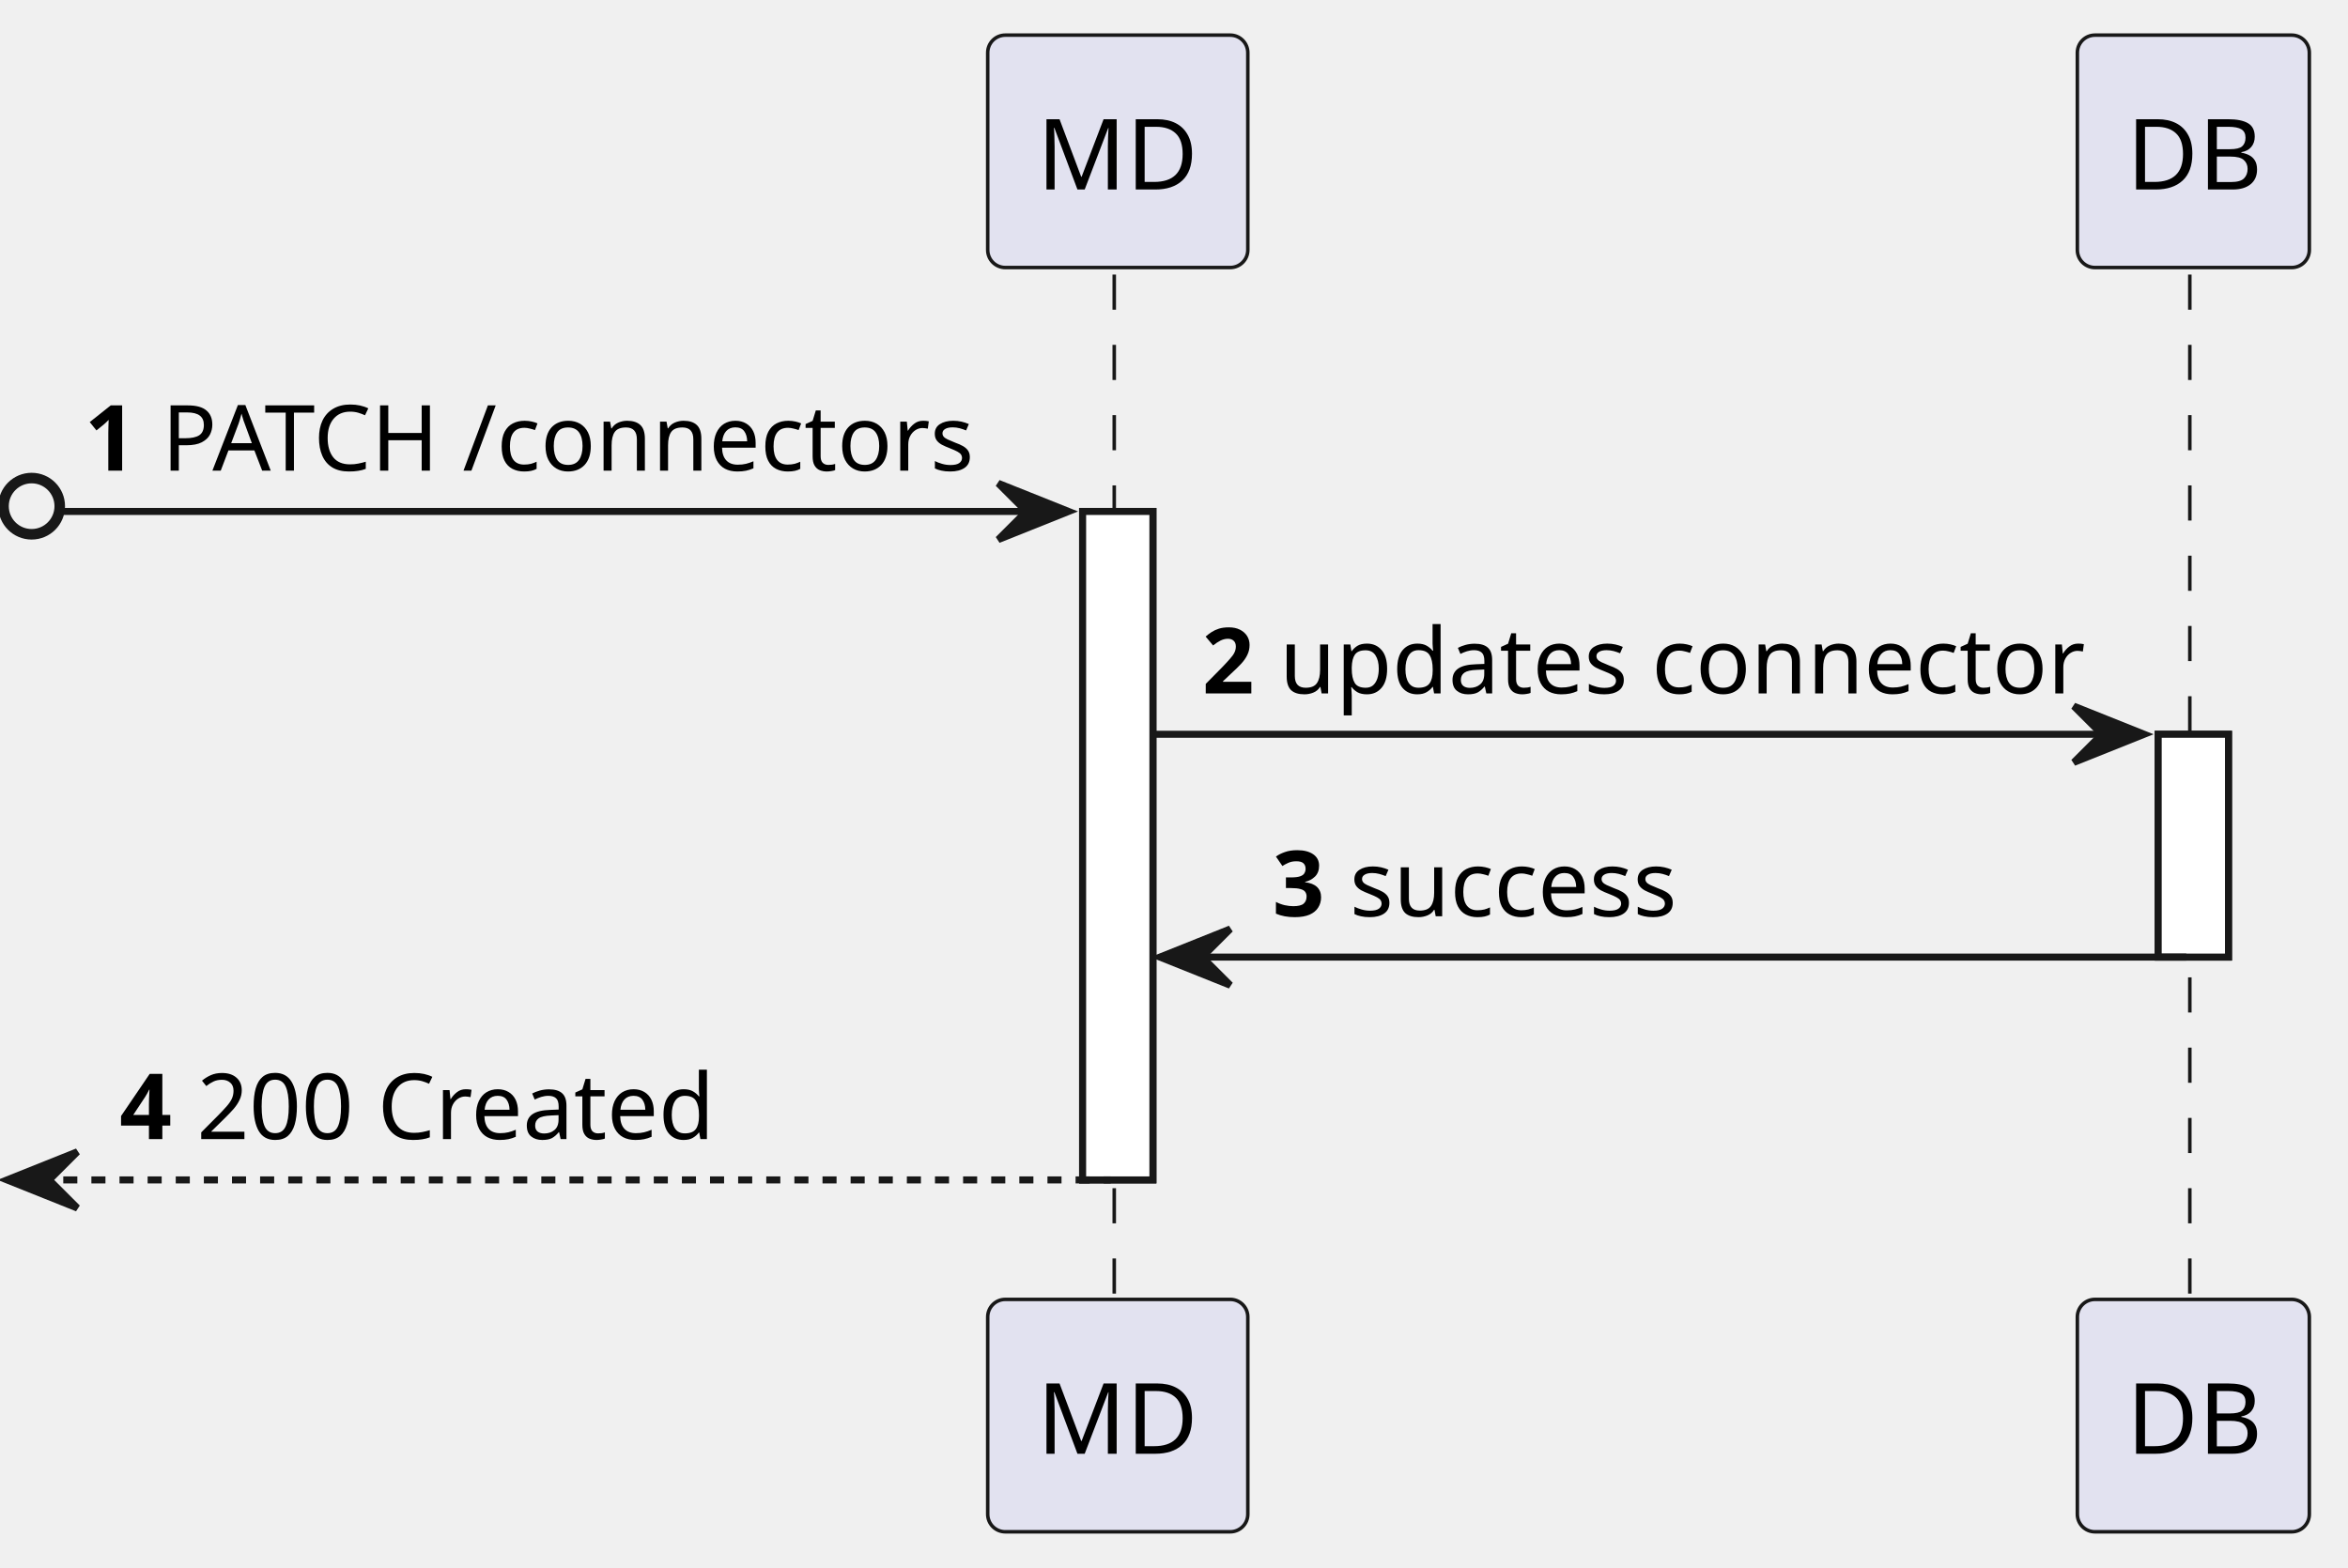
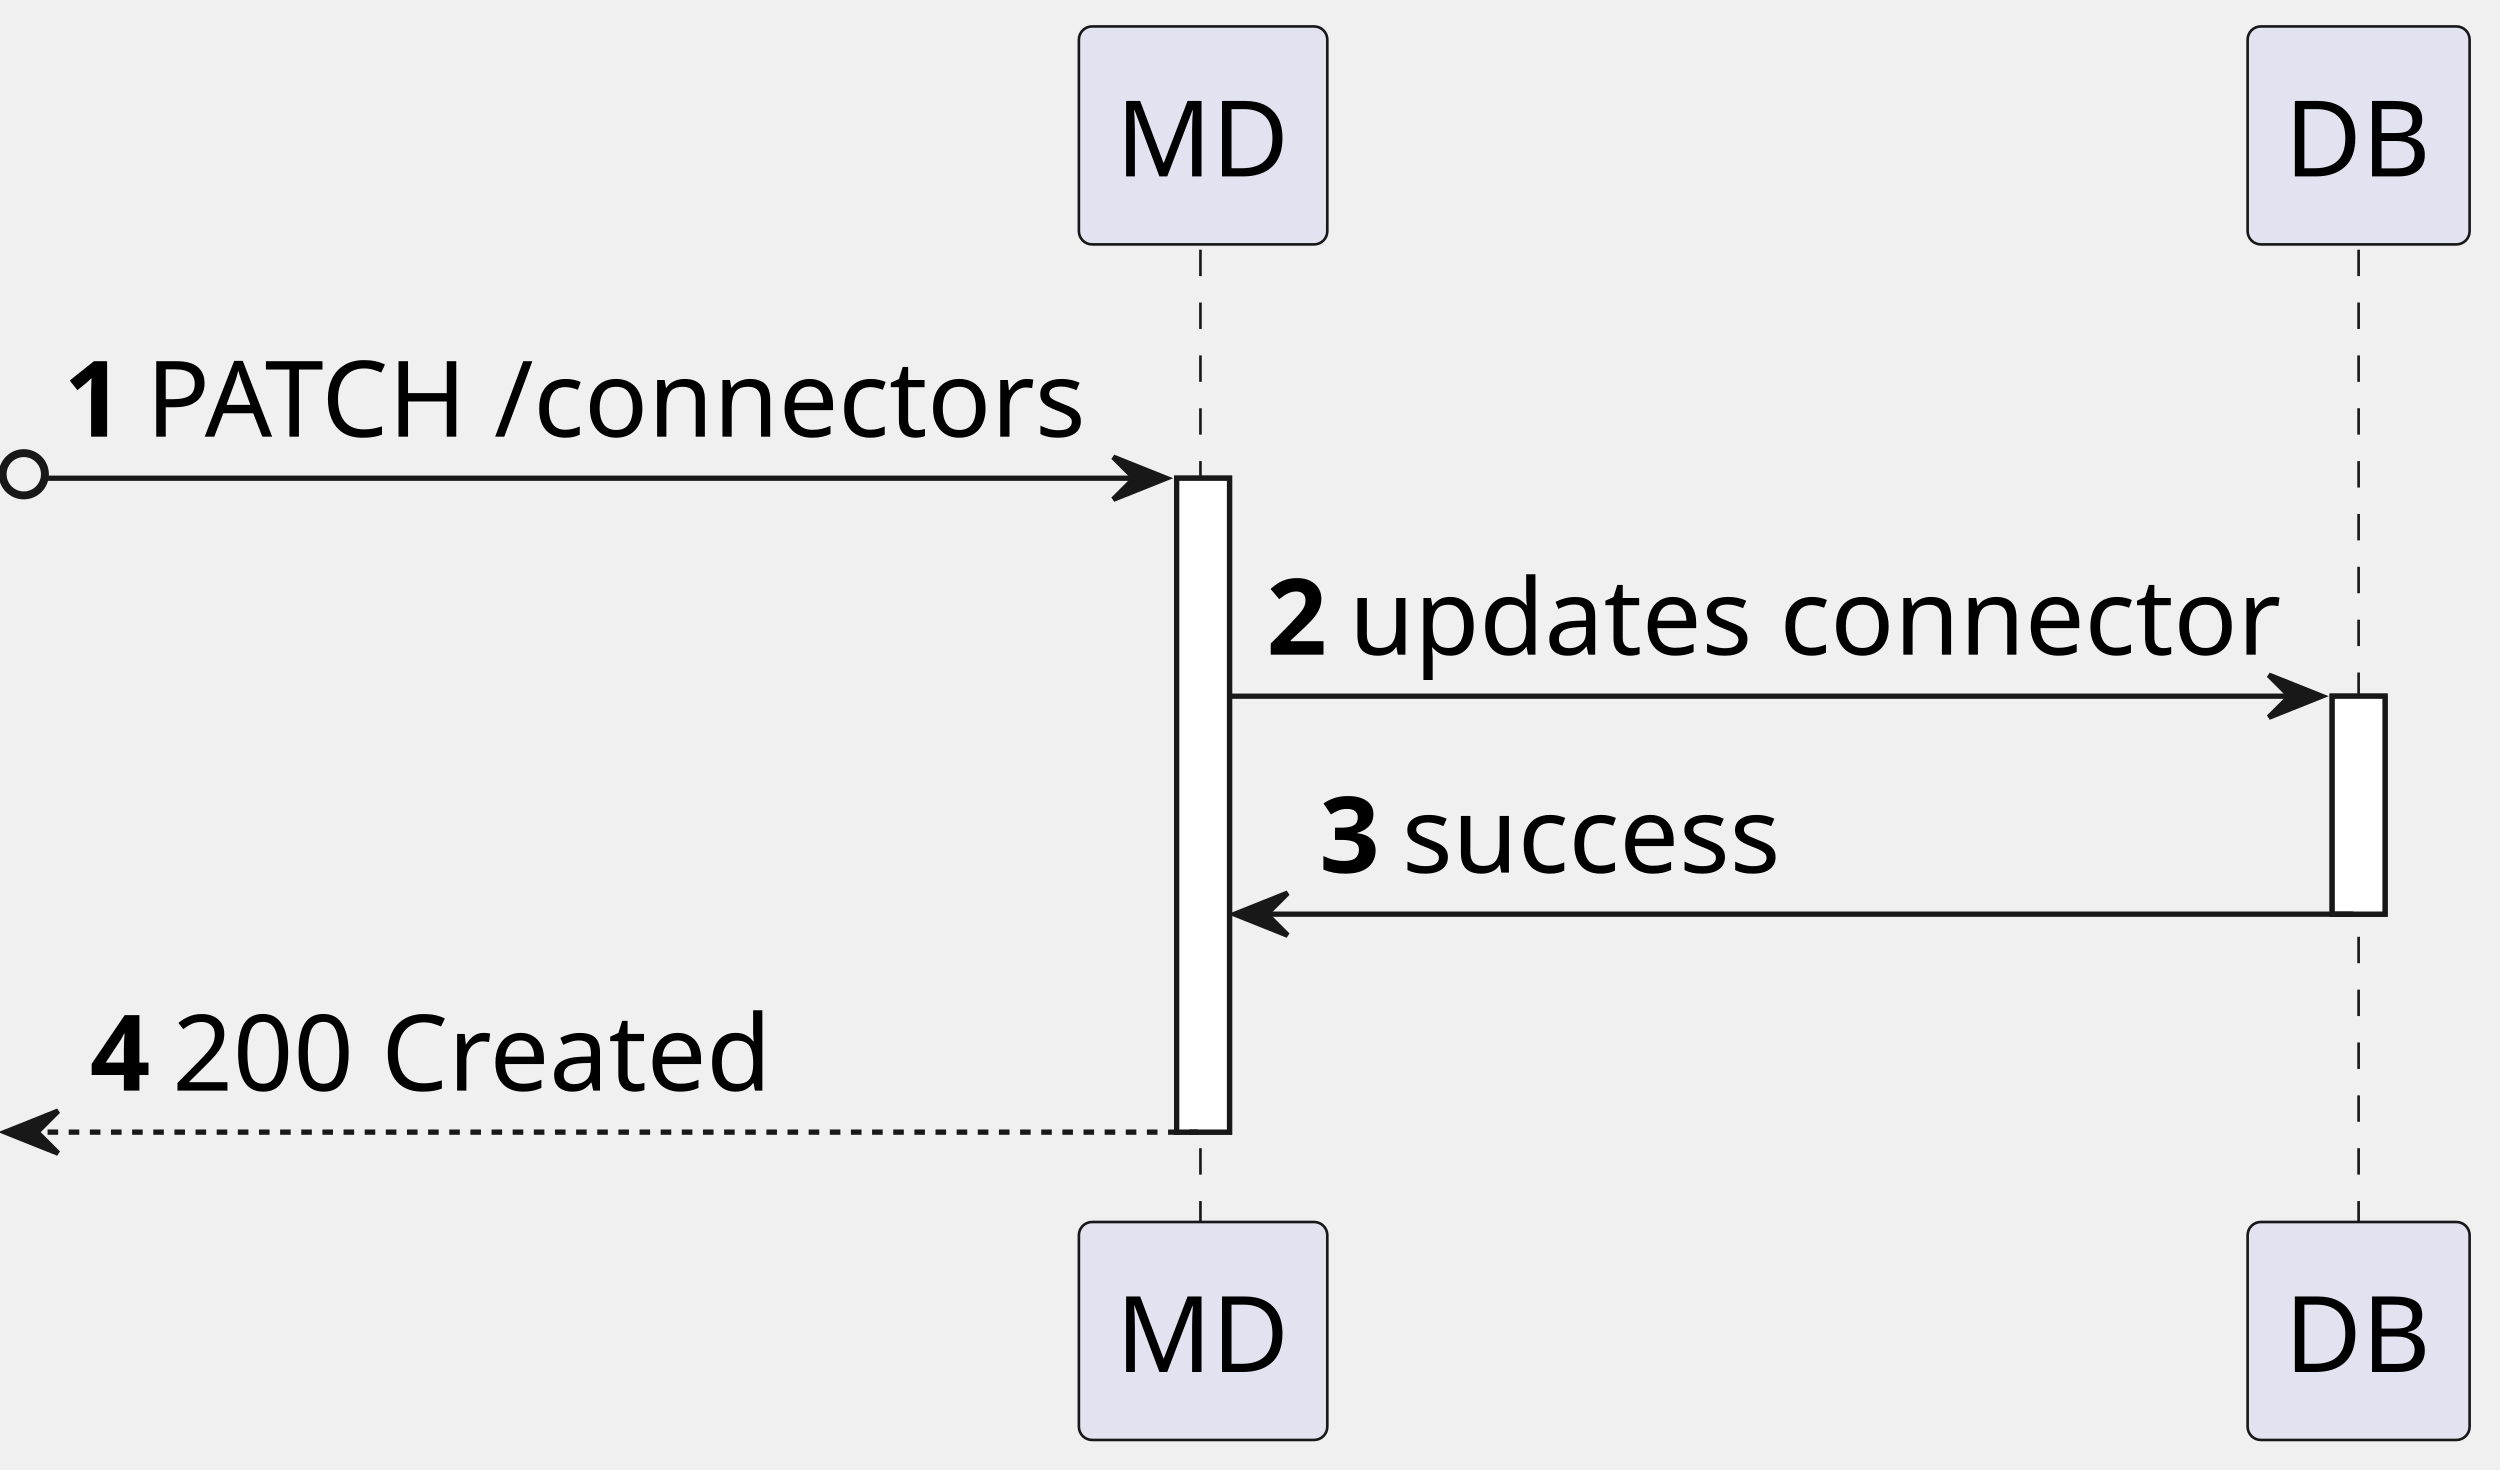
- <svg xmlns="http://www.w3.org/2000/svg" contentStyleType="text/css" height="223px" preserveAspectRatio="none" style="width:334px;height:223px;background:#FFFFFF;" version="1.1" viewBox="0 0 334 223" width="334px" zoomAndPan="magnify">
+ <svg xmlns="http://www.w3.org/2000/svg" contentStyleType="text/css" height="278px" preserveAspectRatio="none" style="width:473px;height:278px;background:#FFFFFF;" version="1.1" viewBox="0 0 473 278" width="473px" zoomAndPan="magnify">
  <defs />
  <g>
-     <rect fill="#FFFFFF" height="95.118" style="stroke:#181818;stroke-width:1.0;" width="10" x="154" y="72.774" />
-     <rect fill="#FFFFFF" height="31.706" style="stroke:#181818;stroke-width:1.0;" width="10" x="307" y="104.48" />
-     <line style="stroke:#181818;stroke-width:0.5;stroke-dasharray:5.0,5.0;" x1="158.5" x2="158.5" y1="39.068" y2="185.892" />
-     <line style="stroke:#181818;stroke-width:0.5;stroke-dasharray:5.0,5.0;" x1="311.5" x2="311.5" y1="39.068" y2="185.892" />
-     <rect fill="#E2E2F0" height="33.068" rx="2.5" ry="2.5" style="stroke:#181818;stroke-width:0.5;" width="37" x="140.5" y="5" />
-     <text fill="#000000" font-family="sans-serif" font-size="14" lengthAdjust="spacing" textLength="23" x="147.5" y="26.966">MD</text>
-     <rect fill="#E2E2F0" height="33.068" rx="2.5" ry="2.5" style="stroke:#181818;stroke-width:0.5;" width="37" x="140.5" y="184.892" />
-     <text fill="#000000" font-family="sans-serif" font-size="14" lengthAdjust="spacing" textLength="23" x="147.5" y="206.858">MD</text>
-     <rect fill="#E2E2F0" height="33.068" rx="2.5" ry="2.5" style="stroke:#181818;stroke-width:0.5;" width="33" x="295.5" y="5" />
-     <text fill="#000000" font-family="sans-serif" font-size="14" lengthAdjust="spacing" textLength="19" x="302.5" y="26.966">DB</text>
-     <rect fill="#E2E2F0" height="33.068" rx="2.5" ry="2.5" style="stroke:#181818;stroke-width:0.5;" width="33" x="295.5" y="184.892" />
-     <text fill="#000000" font-family="sans-serif" font-size="14" lengthAdjust="spacing" textLength="19" x="302.5" y="206.858">DB</text>
-     <rect fill="#FFFFFF" height="95.118" style="stroke:#181818;stroke-width:1.0;" width="10" x="154" y="72.774" />
-     <rect fill="#FFFFFF" height="31.706" style="stroke:#181818;stroke-width:1.0;" width="10" x="307" y="104.48" />
-     <ellipse cx="4.5" cy="72.024" fill="none" rx="4" ry="4" style="stroke:#181818;stroke-width:1.5;" />
-     <polygon fill="#181818" points="142,68.774,152,72.774,142,76.774,146,72.774" style="stroke:#181818;stroke-width:1.0;" />
-     <line style="stroke:#181818;stroke-width:1.0;" x1="9" x2="148" y1="72.774" y2="72.774" />
-     <text fill="#000000" font-family="sans-serif" font-size="13" font-weight="bold" lengthAdjust="spacing" textLength="7" x="12" y="66.965">1</text>
-     <text fill="#000000" font-family="sans-serif" font-size="13" lengthAdjust="spacing" textLength="116" x="23" y="66.965">PATCH /connectors</text>
-     <polygon fill="#181818" points="295,100.48,305,104.48,295,108.48,299,104.48" style="stroke:#181818;stroke-width:1.0;" />
-     <line style="stroke:#181818;stroke-width:1.0;" x1="164" x2="301" y1="104.48" y2="104.48" />
-     <text fill="#000000" font-family="sans-serif" font-size="13" font-weight="bold" lengthAdjust="spacing" textLength="7" x="171" y="98.671">2</text>
-     <text fill="#000000" font-family="sans-serif" font-size="13" lengthAdjust="spacing" textLength="113" x="182" y="98.671">updates connector</text>
-     <polygon fill="#181818" points="175,132.186,165,136.186,175,140.186,171,136.186" style="stroke:#181818;stroke-width:1.0;" />
-     <line style="stroke:#181818;stroke-width:1.0;" x1="169" x2="311" y1="136.186" y2="136.186" />
-     <text fill="#000000" font-family="sans-serif" font-size="13" font-weight="bold" lengthAdjust="spacing" textLength="7" x="181" y="130.377">3</text>
-     <text fill="#000000" font-family="sans-serif" font-size="13" lengthAdjust="spacing" textLength="45" x="192" y="130.377">success</text>
-     <polygon fill="#181818" points="11,163.892,1,167.892,11,171.892,7,167.892" style="stroke:#181818;stroke-width:1.0;" />
-     <line style="stroke:#181818;stroke-width:1.0;stroke-dasharray:2.0,2.0;" x1="5" x2="158" y1="167.892" y2="167.892" />
-     <text fill="#000000" font-family="sans-serif" font-size="13" font-weight="bold" lengthAdjust="spacing" textLength="7" x="17" y="162.083">4</text>
-     <text fill="#000000" font-family="sans-serif" font-size="13" lengthAdjust="spacing" textLength="71" x="28" y="162.083">200 Created</text>
+     <rect fill="#FFFFFF" height="123.72" style="stroke:#181818;stroke-width:1.0;" width="10" x="222.625" y="90.48" />
+     <rect fill="#FFFFFF" height="41.24" style="stroke:#181818;stroke-width:1.0;" width="10" x="441.25" y="131.72" />
+     <line style="stroke:#181818;stroke-width:0.5;stroke-dasharray:5.0,5.0;" x1="227.125" x2="227.125" y1="47.24" y2="232.2" />
+     <line style="stroke:#181818;stroke-width:0.5;stroke-dasharray:5.0,5.0;" x1="446.25" x2="446.25" y1="47.24" y2="232.2" />
+     <rect fill="#E2E2F0" height="41.24" rx="2.5" ry="2.5" style="stroke:#181818;stroke-width:0.5;" width="47" x="204.125" y="5" />
+     <text fill="#000000" font-family="sans-serif" font-size="20" lengthAdjust="spacing" textLength="33" x="211.125" y="33.38">MD</text>
+     <rect fill="#E2E2F0" height="41.24" rx="2.5" ry="2.5" style="stroke:#181818;stroke-width:0.5;" width="47" x="204.125" y="231.2" />
+     <text fill="#000000" font-family="sans-serif" font-size="20" lengthAdjust="spacing" textLength="33" x="211.125" y="259.58">MD</text>
+     <rect fill="#E2E2F0" height="41.24" rx="2.5" ry="2.5" style="stroke:#181818;stroke-width:0.5;" width="42" x="425.25" y="5" />
+     <text fill="#000000" font-family="sans-serif" font-size="20" lengthAdjust="spacing" textLength="28" x="432.25" y="33.38">DB</text>
+     <rect fill="#E2E2F0" height="41.24" rx="2.5" ry="2.5" style="stroke:#181818;stroke-width:0.5;" width="42" x="425.25" y="231.2" />
+     <text fill="#000000" font-family="sans-serif" font-size="20" lengthAdjust="spacing" textLength="28" x="432.25" y="259.58">DB</text>
+     <rect fill="#FFFFFF" height="123.72" style="stroke:#181818;stroke-width:1.0;" width="10" x="222.625" y="90.48" />
+     <rect fill="#FFFFFF" height="41.24" style="stroke:#181818;stroke-width:1.0;" width="10" x="441.25" y="131.72" />
+     <ellipse cx="4.5" cy="89.73" fill="none" rx="4" ry="4" style="stroke:#181818;stroke-width:1.5;" />
+     <polygon fill="#181818" points="210.625,86.48,220.625,90.48,210.625,94.48,214.625,90.48" style="stroke:#181818;stroke-width:1.0;" />
+     <line style="stroke:#181818;stroke-width:1.0;" x1="9" x2="216.625" y1="90.48" y2="90.48" />
+     <text fill="#000000" font-family="sans-serif" font-size="20" font-weight="bold" lengthAdjust="spacing" textLength="11.625" x="12" y="82.62">1</text>
+     <text fill="#000000" font-family="sans-serif" font-size="20" lengthAdjust="spacing" textLength="180" x="27.625" y="82.62">PATCH /connectors</text>
+     <polygon fill="#181818" points="429.25,127.72,439.25,131.72,429.25,135.72,433.25,131.72" style="stroke:#181818;stroke-width:1.0;" />
+     <line style="stroke:#181818;stroke-width:1.0;" x1="232.625" x2="435.25" y1="131.72" y2="131.72" />
+     <text fill="#000000" font-family="sans-serif" font-size="20" font-weight="bold" lengthAdjust="spacing" textLength="11.625" x="239.625" y="123.86">2</text>
+     <text fill="#000000" font-family="sans-serif" font-size="20" lengthAdjust="spacing" textLength="174" x="255.25" y="123.86">updates connector</text>
+     <polygon fill="#181818" points="243.625,168.96,233.625,172.96,243.625,176.96,239.625,172.96" style="stroke:#181818;stroke-width:1.0;" />
+     <line style="stroke:#181818;stroke-width:1.0;" x1="237.625" x2="445.25" y1="172.96" y2="172.96" />
+     <text fill="#000000" font-family="sans-serif" font-size="20" font-weight="bold" lengthAdjust="spacing" textLength="11.625" x="249.625" y="165.1">3</text>
+     <text fill="#000000" font-family="sans-serif" font-size="20" lengthAdjust="spacing" textLength="73" x="265.25" y="165.1">success</text>
+     <polygon fill="#181818" points="11,210.2,1,214.2,11,218.2,7,214.2" style="stroke:#181818;stroke-width:1.0;" />
+     <line style="stroke:#181818;stroke-width:1.0;stroke-dasharray:2.0,2.0;" x1="5" x2="226.625" y1="214.2" y2="214.2" />
+     <text fill="#000000" font-family="sans-serif" font-size="20" font-weight="bold" lengthAdjust="spacing" textLength="11.625" x="17" y="206.34">4</text>
+     <text fill="#000000" font-family="sans-serif" font-size="20" lengthAdjust="spacing" textLength="111" x="32.625" y="206.34">200 Created</text>
  </g>
</svg>
